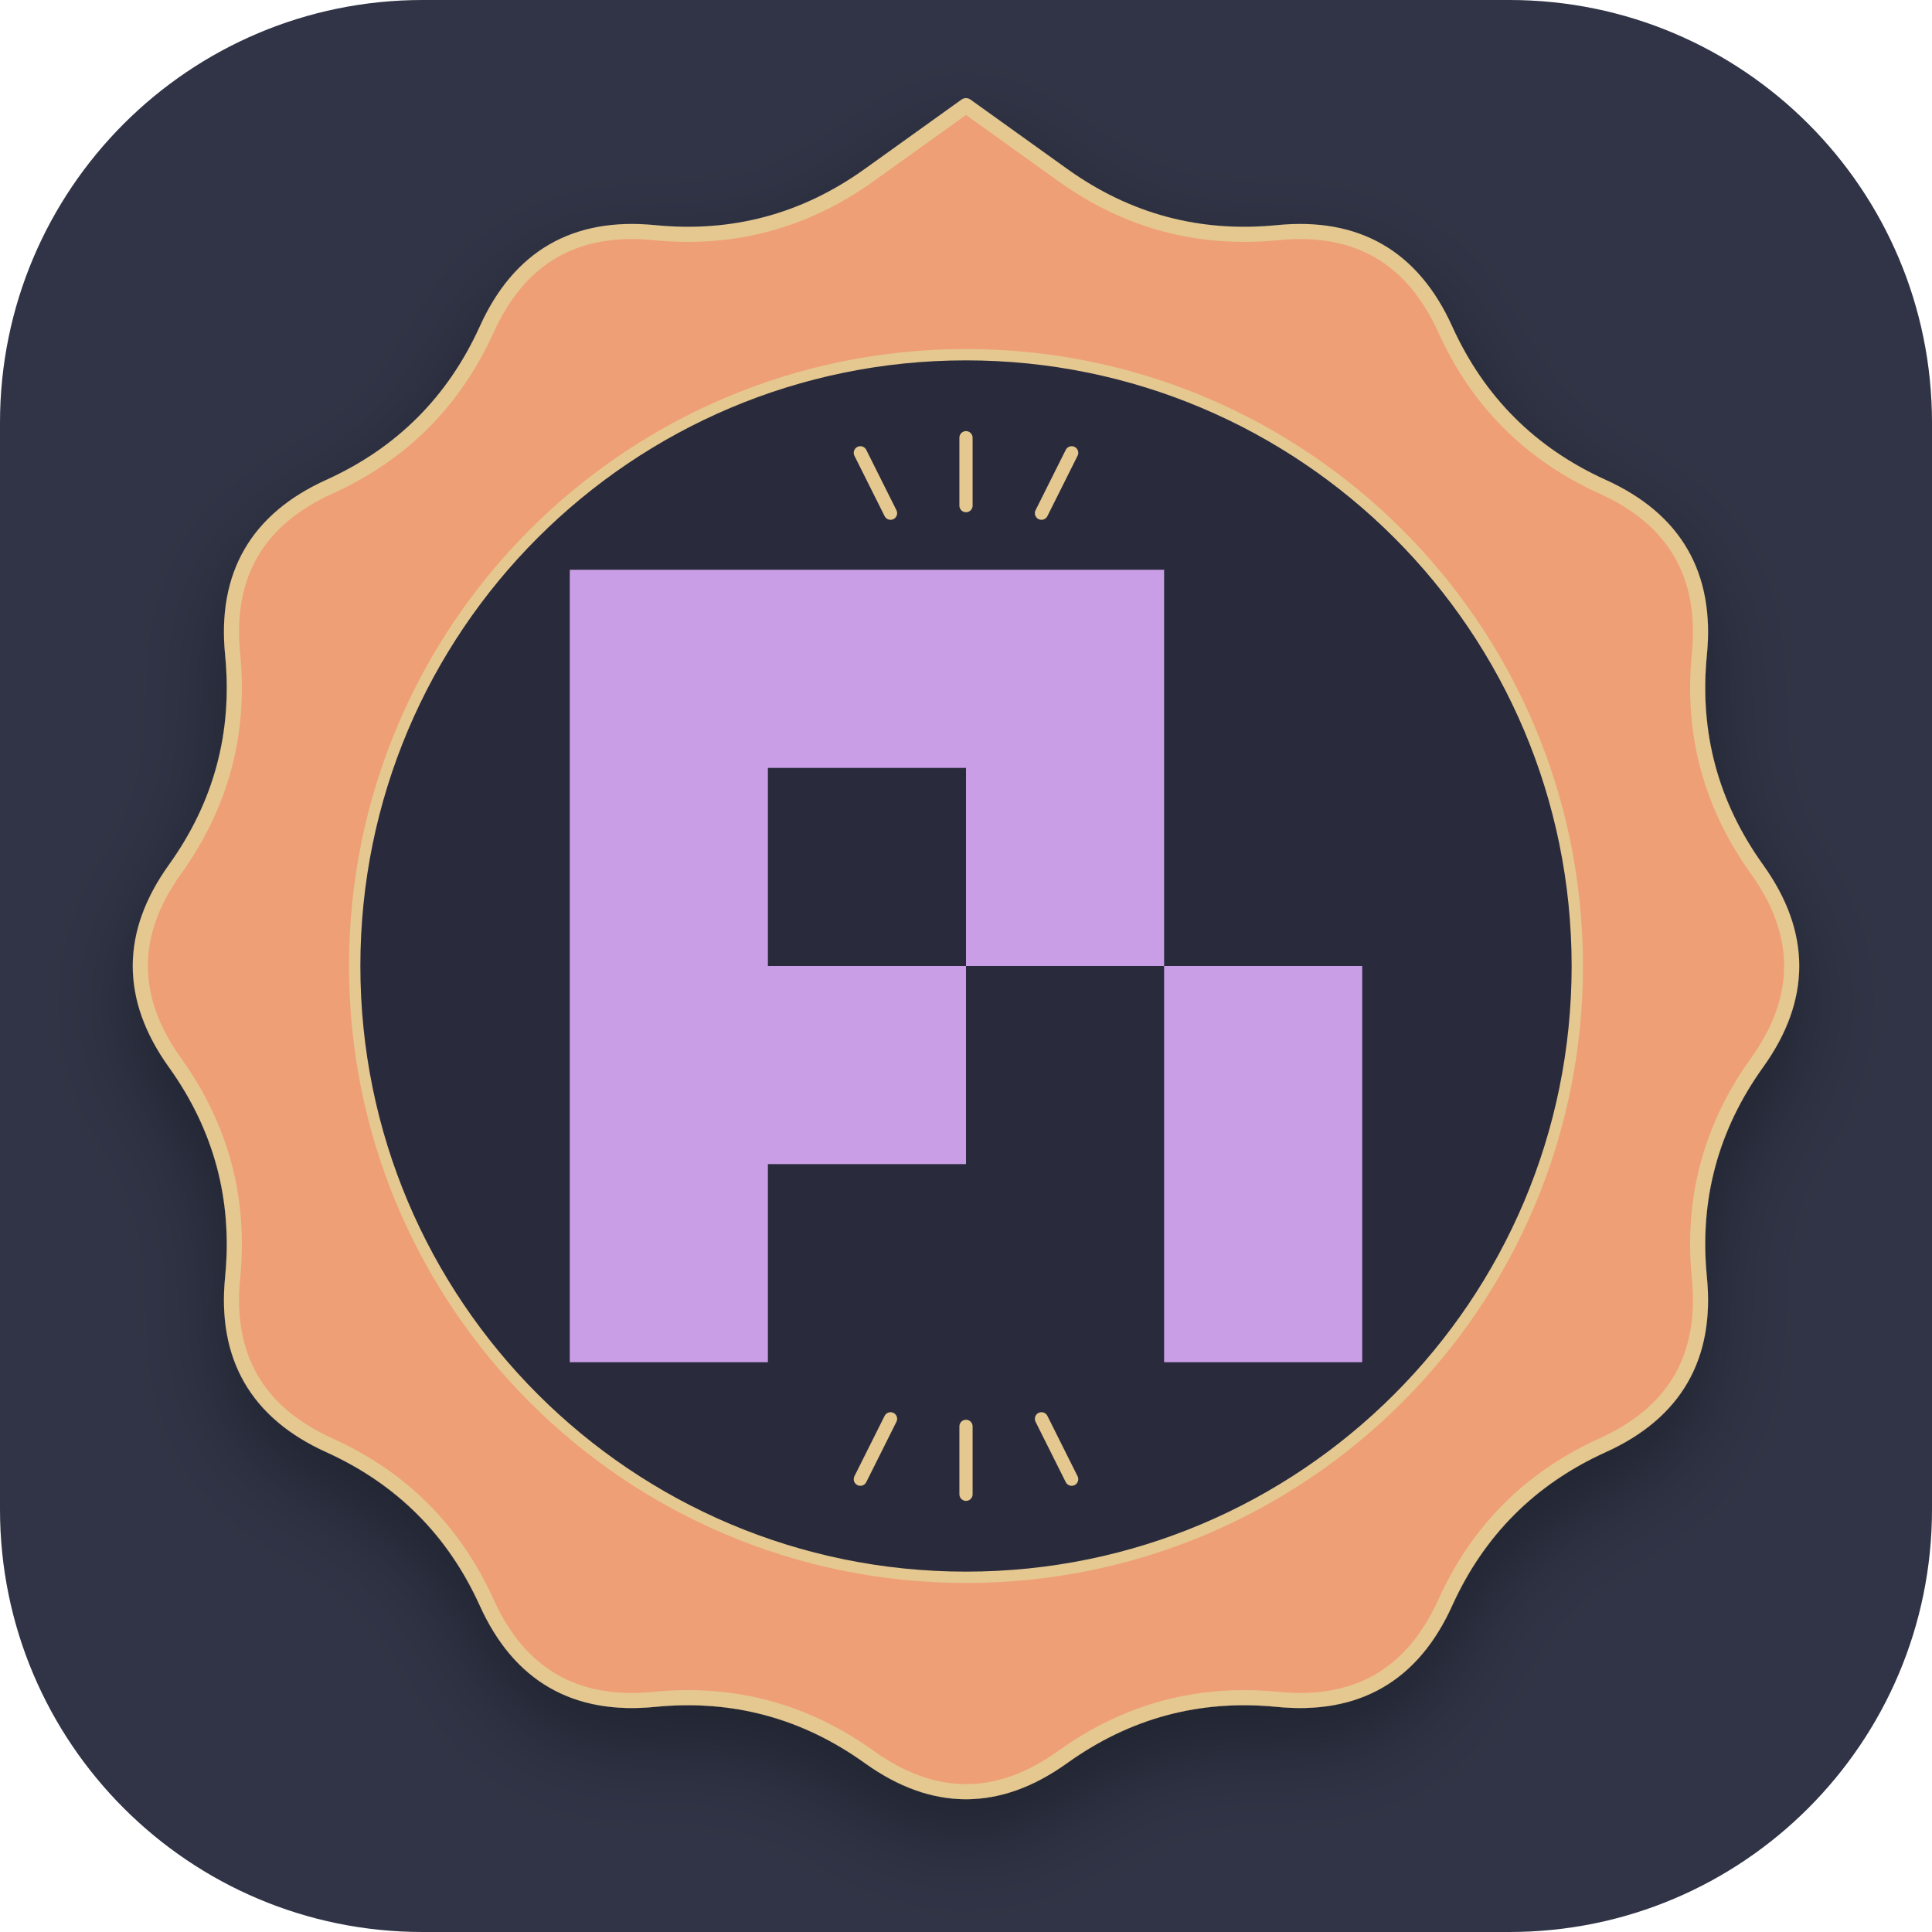
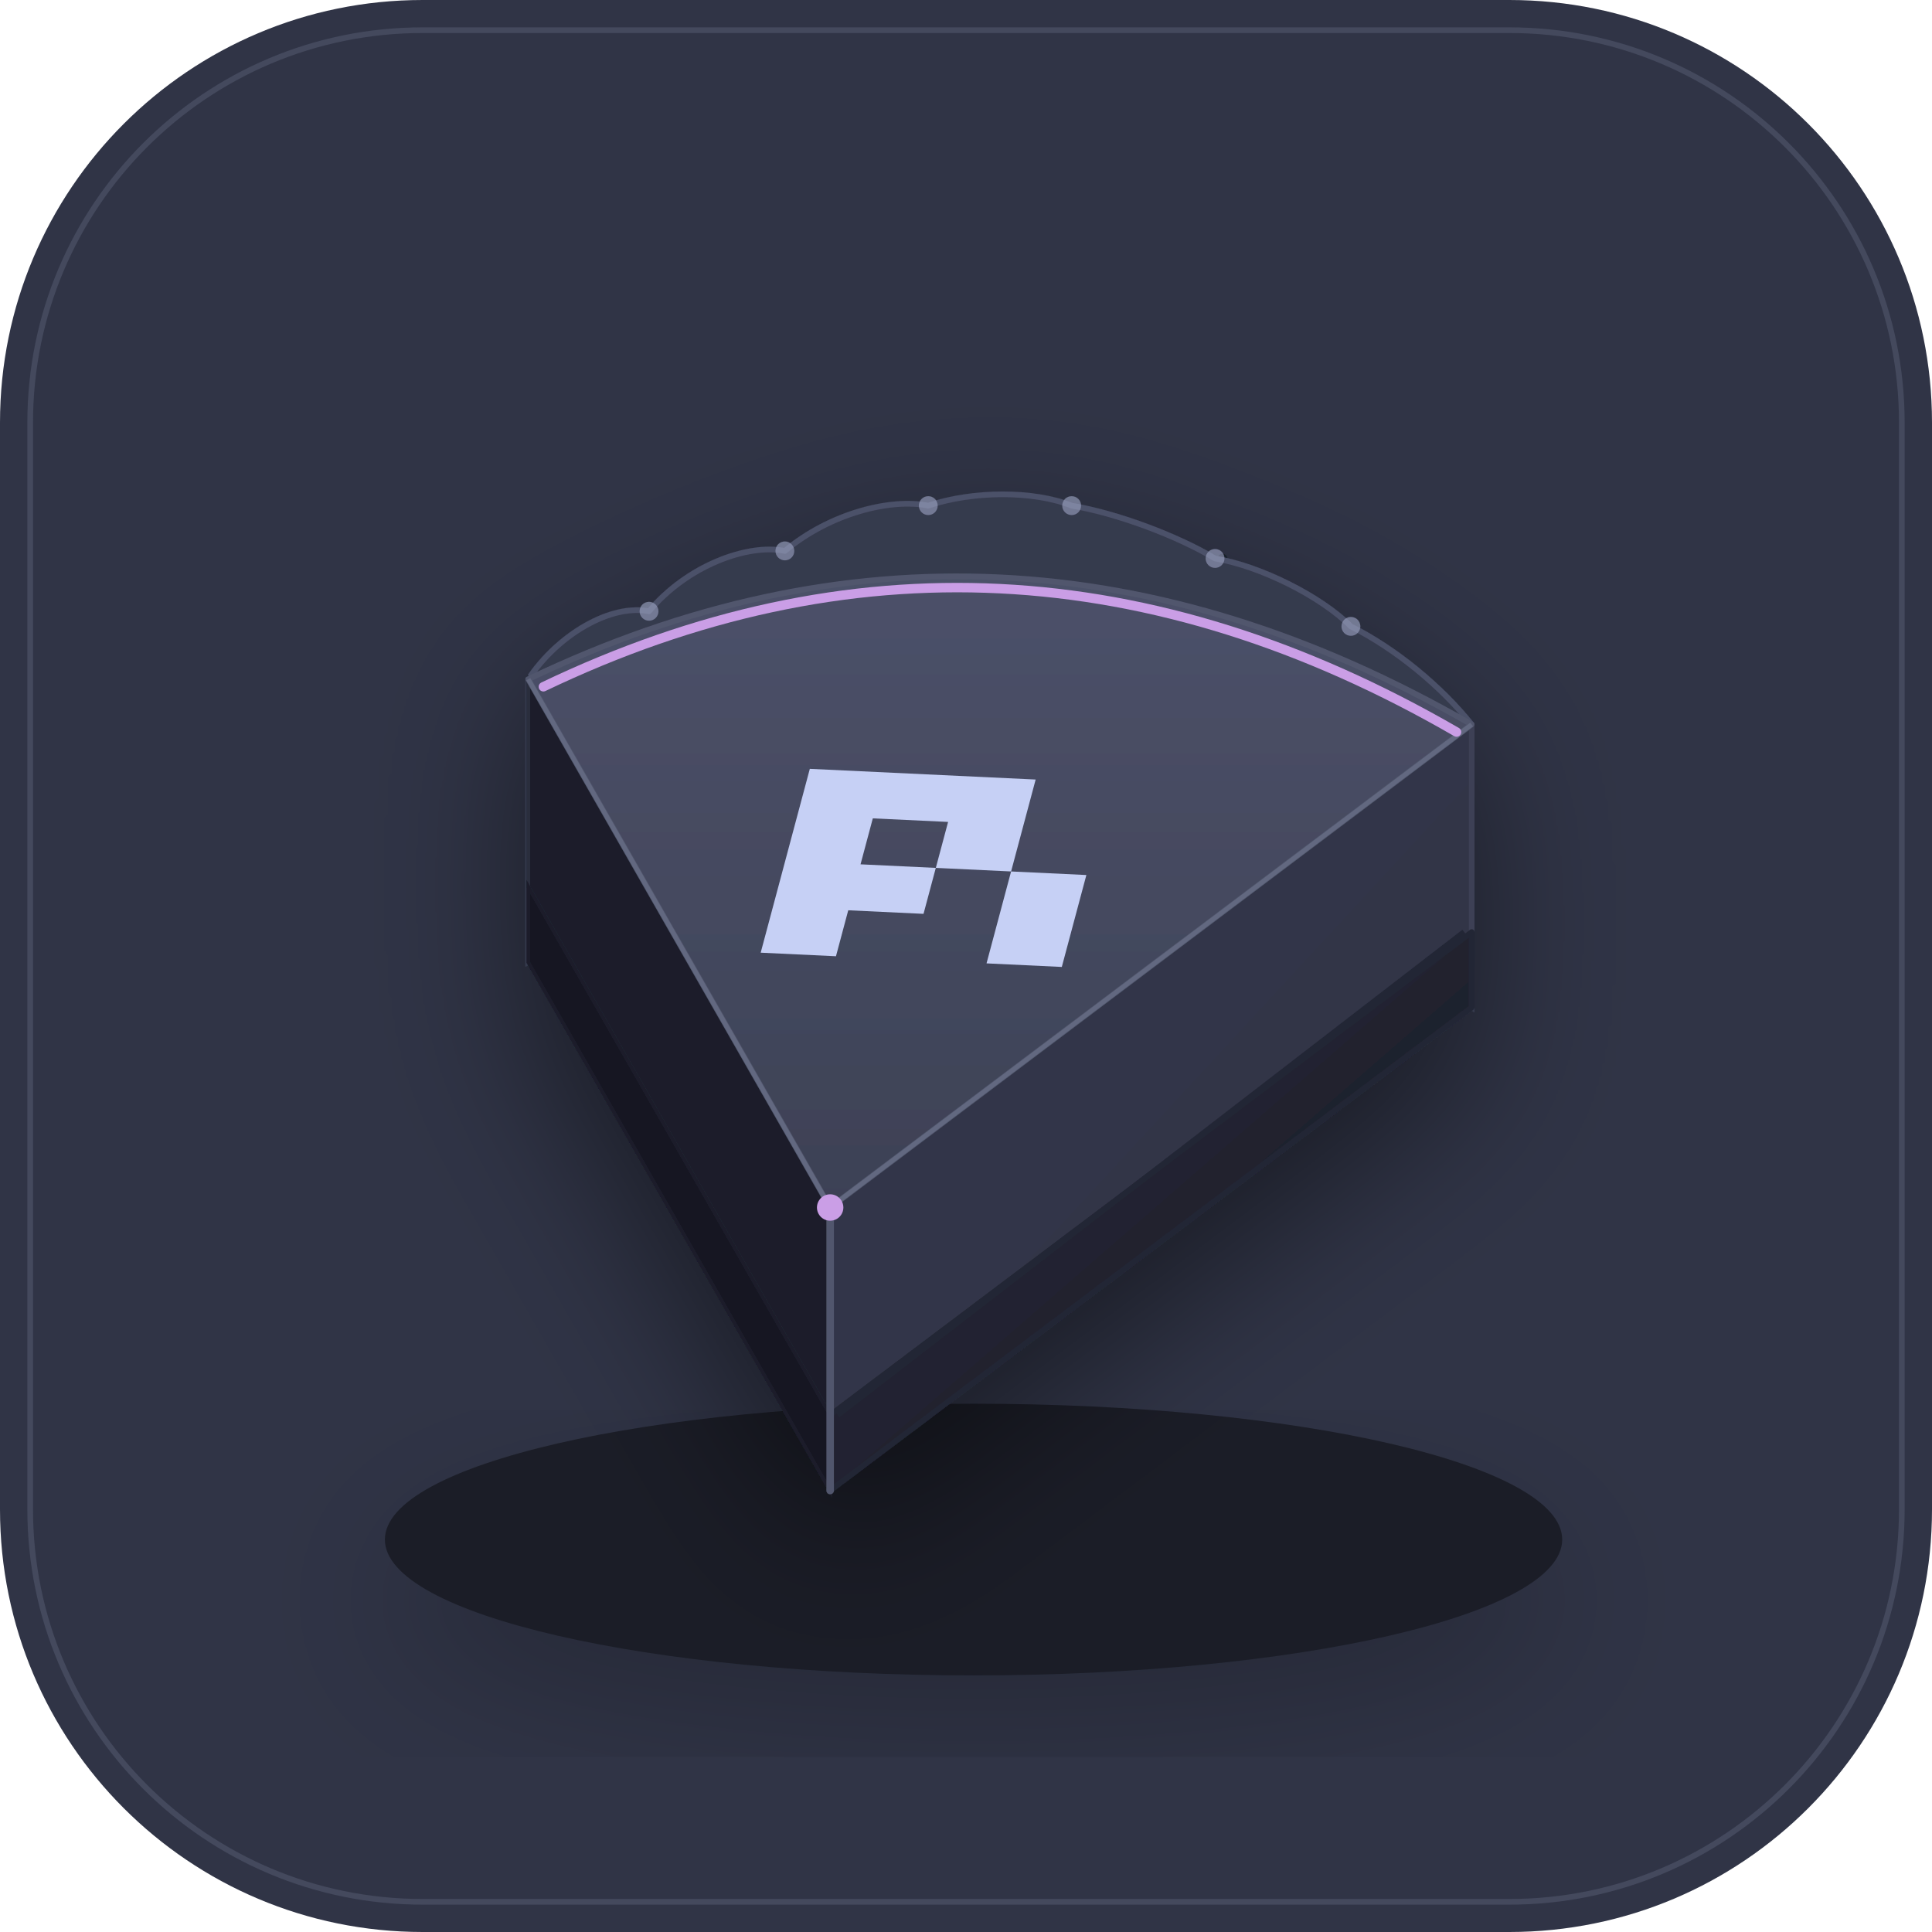
<svg xmlns="http://www.w3.org/2000/svg" viewBox="0 0 512 512" width="100%" height="100%">
  <defs>
-     <filter id="cleanShadow_dark_4" x="-10%" y="-10%" width="120%" height="120%">
-       <feDropShadow dx="0" dy="10" stdDeviation="12" flood-color="#000" flood-opacity="0.35" />
+     <filter id="cohesiveShadowDark" x="-25%" y="-20%" width="150%" height="150%">
+       <feDropShadow dx="0" dy="16" stdDeviation="20" flood-color="#000000" flood-opacity="0.45" />
    </filter>
+     <linearGradient id="fillingTopDark" x1="0%" y1="100%" x2="0%" y2="0%">
+       <stop offset="0%" stop-color="#3d4155" />
+       <stop offset="100%" stop-color="#4c5169" />
+     </linearGradient>
+     <linearGradient id="fillingCutRightDark" x1="0%" y1="0%" x2="100%" y2="100%">
+       <stop offset="0%" stop-color="#363a4e" />
+       <stop offset="100%" stop-color="#2d3042" />
+     </linearGradient>
+     <linearGradient id="crustBackWallDark" x1="0%" y1="0%" x2="100%" y2="100%">
+       <stop offset="0%" stop-color="#2a2d3d" />
+       <stop offset="50%" stop-color="#232634" />
+       <stop offset="100%" stop-color="#1e202e" />
+     </linearGradient>
+     <linearGradient id="crustBottomSlabDark" x1="0%" y1="0%" x2="100%" y2="100%">
+       <stop offset="0%" stop-color="#262938" />
+       <stop offset="100%" stop-color="#1a1c27" />
+     </linearGradient>
  </defs>
  <rect width="512" height="512" rx="112" fill="#303446" />
-   <g filter="url(#cleanShadow_dark_4)">
-     <path d="M 256.00 28.00 Q 256.00 28.00 281.62 46.37 Q 307.25 64.75 338.62 61.65 Q 370.00 58.55 383.00 87.27 Q 396.01 115.99 424.73 129.00 Q 453.45 142.00 450.35 173.38 Q 447.25 204.75 465.63 230.38 Q 484.00 256.00 465.63 281.62 Q 447.25 307.25 450.35 338.62 Q 453.45 370.00 424.73 383.00 Q 396.01 396.01 383.00 424.73 Q 370.00 453.45 338.62 450.35 Q 307.25 447.25 281.62 465.63 Q 256.00 484.00 230.38 465.63 Q 204.75 447.25 173.38 450.35 Q 142.00 453.45 129.00 424.73 Q 115.99 396.01 87.27 383.00 Q 58.55 370.00 61.65 338.62 Q 64.75 307.25 46.37 281.62 Q 28.00 256.00 46.37 230.38 Q 64.75 204.75 61.65 173.38 Q 58.55 142.00 87.27 129.00 Q 115.99 115.99 129.00 87.27 Q 142.00 58.55 173.38 61.65 Q 204.75 64.75 230.38 46.37 Z" fill="#ef9f76" stroke="#e5c890" stroke-width="4" stroke-linejoin="round" />
-     <circle cx="256" cy="256" r="162" fill="#292c3c" stroke="#e5c890" stroke-width="3" />
-     <line x1="228" y1="120" x2="236" y2="136" stroke="#e5c890" stroke-width="3.5" stroke-linecap="round" />
-     <line x1="256" y1="116" x2="256" y2="134" stroke="#e5c890" stroke-width="3.5" stroke-linecap="round" />
-     <line x1="284" y1="120" x2="276" y2="136" stroke="#e5c890" stroke-width="3.5" stroke-linecap="round" />
-     <line x1="228" y1="392" x2="236" y2="376" stroke="#e5c890" stroke-width="3.5" stroke-linecap="round" />
-     <line x1="256" y1="396" x2="256" y2="378" stroke="#e5c890" stroke-width="3.5" stroke-linecap="round" />
-     <line x1="284" y1="392" x2="276" y2="376" stroke="#e5c890" stroke-width="3.5" stroke-linecap="round" />
-     <g>
-       <path d="M 151.00 151.00 H 308.50 V 256.00 H 256.00 V 308.50 H 203.50 V 361.00 H 151.00 Z M 203.50 203.50 V 256.00 H 256.00 V 203.50 Z" fill="#ca9ee6" fill-rule="evenodd" />
-       <path d="M 308.50 256.00 H 361.00 V 361.00 H 308.50 Z" fill="#ca9ee6" />
+   <rect x="8" y="8" width="496" height="496" rx="104" fill="none" stroke="#51576d" stroke-width="1.5" opacity="0.6" />
+   <ellipse cx="258" cy="408" rx="156" ry="36" fill="#000000" opacity="0.44" filter="url(#cohesiveShadowDark)" />
+   <g filter="url(#cohesiveShadowDark)">
+     <path d="M 140 180 Q 265 120 390 192 V 267 Q 265 195 140 255 Z" fill="url(#crustBackWallDark)" stroke="#363a4e" stroke-width="1.5" />
+     <g stroke="#181a24" stroke-width="2.5" stroke-linecap="round" opacity="0.7">
+       <line x1="172" y1="168" x2="172" y2="240" />
+       <line x1="206" y1="150" x2="206" y2="222" />
+       <line x1="244" y1="140" x2="244" y2="212" />
+       <line x1="284" y1="138" x2="284" y2="210" />
+       <line x1="324" y1="148" x2="324" y2="220" />
+       <line x1="360" y1="168" x2="360" y2="240" />
+     </g>
+     <path d="M 140 180               C 148 168, 162 160, 172 162              C 182 150, 198 144, 208 146              C 220 136, 236 132, 246 134              C 258 130, 274 130, 284 134              C 296 136, 312 142, 322 148              C 334 150, 350 158, 358 166              C 370 172, 382 182, 390 192              Q 265 122 140 180 Z" fill="#363a4e" stroke="#4c5169" stroke-width="1.5" stroke-linejoin="round" />
+     <g fill="#a5adce" opacity="0.55">
+       <circle cx="172" cy="162" r="2.5" />
+       <circle cx="208" cy="146" r="2.5" />
+       <circle cx="246" cy="134" r="2.5" />
+       <circle cx="284" cy="134" r="2.5" />
+       <circle cx="322" cy="148" r="2.5" />
+       <circle cx="358" cy="166" r="2.5" />
+     </g>
+     <path d="M 220 320 L 140 180 V 235 L 220 375 Z" fill="#1c1e2b" stroke="#2a2d3d" stroke-width="1" />
+     <path d="M 220 375 L 140 235 V 255 L 220 395 Z" fill="#141520" stroke="#1c1e2b" stroke-width="1" />
+     <path d="M 220 320 L 390 192 V 247 L 220 375 Z" fill="url(#fillingCutRightDark)" stroke="#3d4155" stroke-width="1.5" stroke-linejoin="round" />
+     <path d="M 220 375 L 390 247 V 267 L 220 395 Z" fill="url(#crustBottomSlabDark)" stroke="#232634" stroke-width="1.5" stroke-linejoin="round" />
+     <line x1="222" y1="375" x2="388" y2="247" stroke="#232634" stroke-width="1.5" />
+     <line x1="220" y1="320" x2="220" y2="395" stroke="#51576d" stroke-width="2" stroke-linecap="round" />
+     <path d="M 220 320 L 140 180 Q 265 120 390 192 Z" fill="url(#fillingTopDark)" stroke="#51576d" stroke-width="1.5" stroke-linejoin="round" />
+     <line x1="220" y1="320" x2="140" y2="180" stroke="#626880" stroke-width="1.2" />
+     <line x1="220" y1="320" x2="390" y2="192" stroke="#626880" stroke-width="1.2" />
+     <path d="M 144 182 Q 265 124 386 194" fill="none" stroke="#ca9ee6" stroke-width="2.5" stroke-linecap="round" />
+     <circle cx="220" cy="320" r="3.5" fill="#ca9ee6" />
+     <g transform="matrix(0.38, 0.018, -0.062, 0.232, 248, 230)">
+       <path d="M -105 -105 H 52.5 V 0 H 0 V 52.5 H -52.5 V 105 H -105 Z M -52.5 -52.5 V 0 H 0 V -52.5 Z" fill="#c6d0f5" fill-rule="evenodd" />
+       <path d="M 52.5 0 H 105 V 105 H 52.5 Z" fill="#c6d0f5" />
    </g>
  </g>
</svg>
